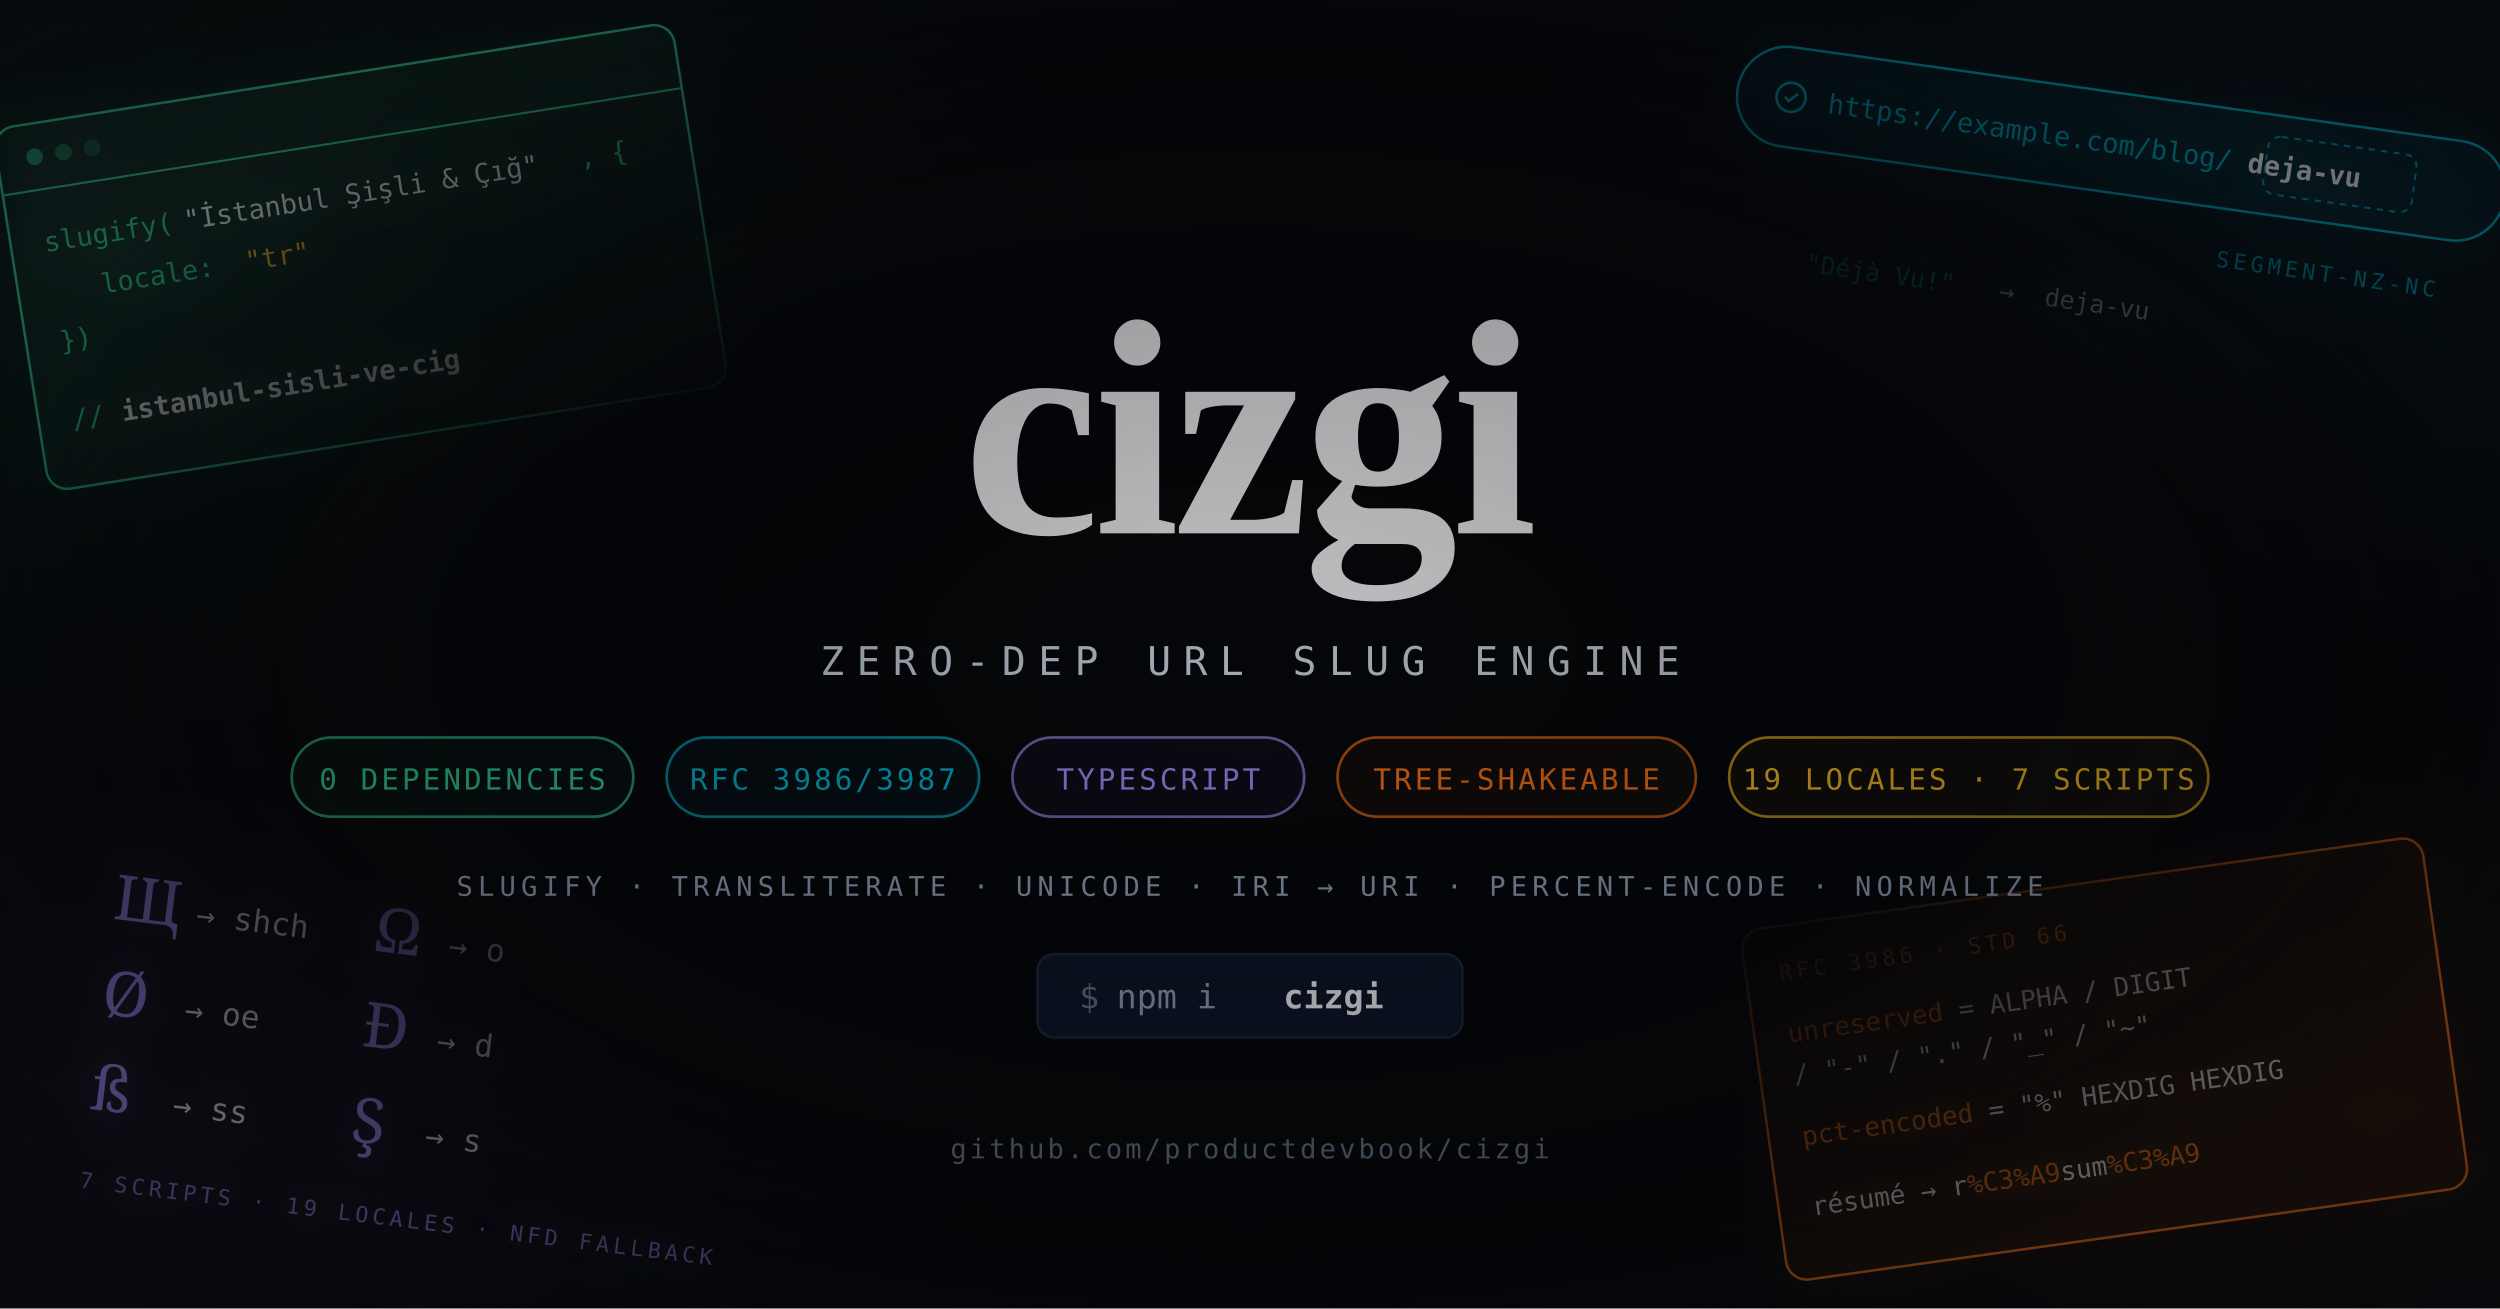
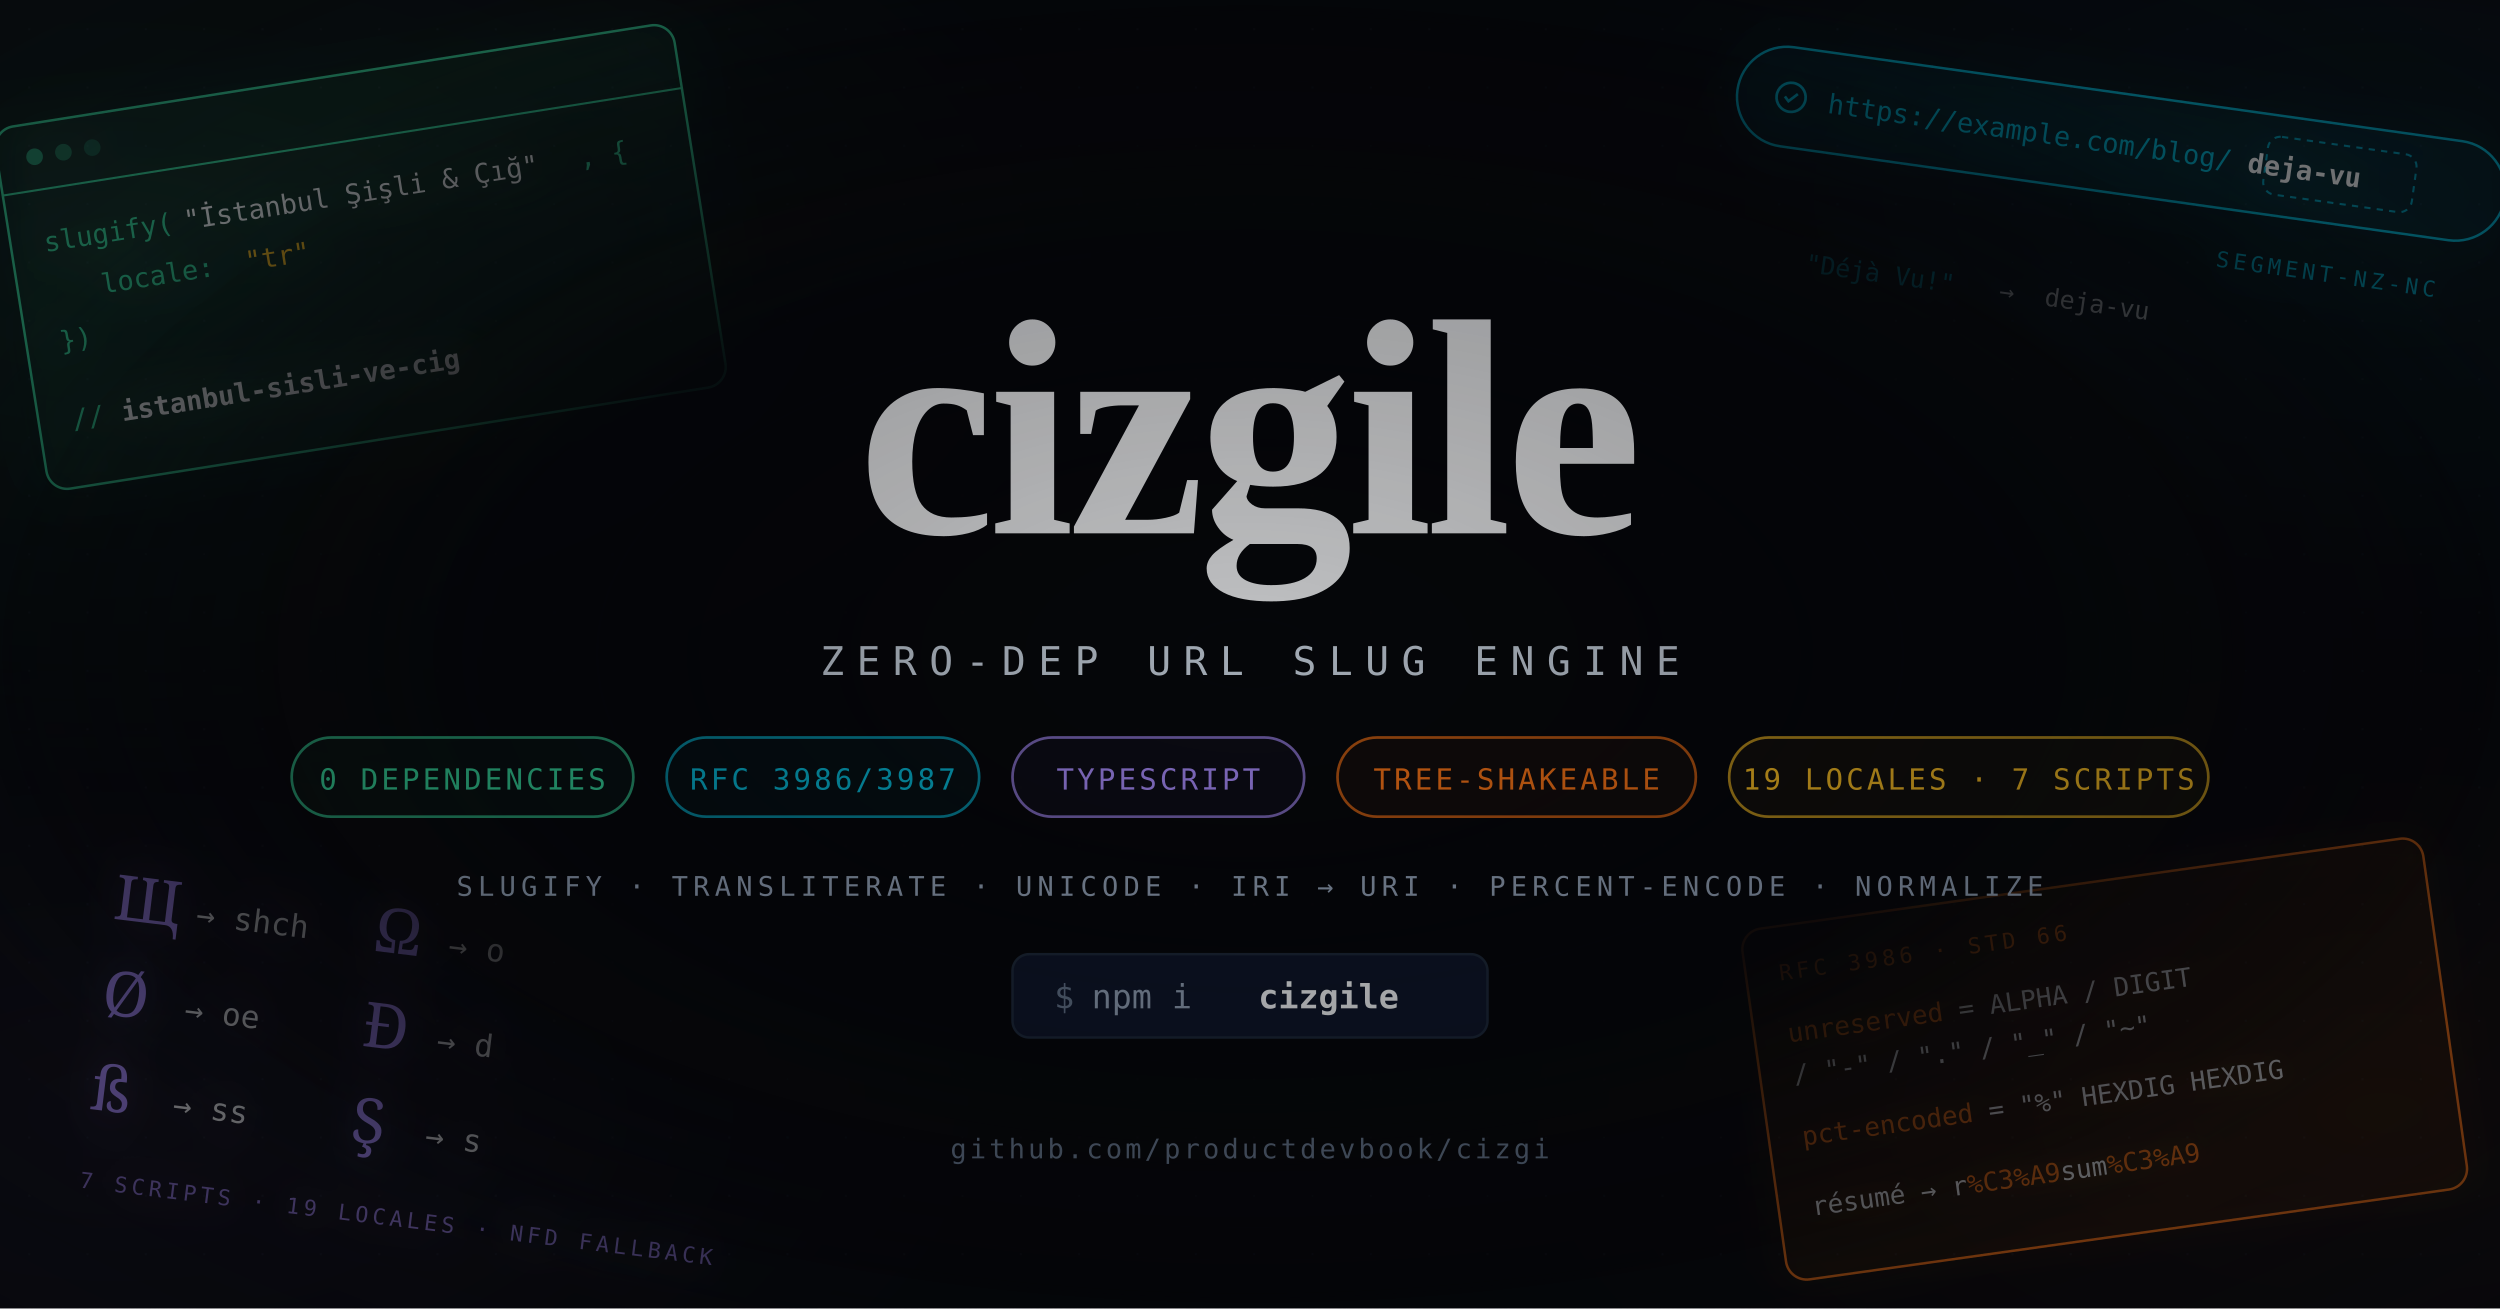
<svg xmlns="http://www.w3.org/2000/svg" viewBox="0 0 1200 628" width="1200" height="628">
  <defs>
    <filter id="grain">
      <feTurbulence type="fractalNoise" baseFrequency="0.65" numOctaves="3" stitchTiles="stitch" />
      <feColorMatrix type="saturate" values="0" />
      <feBlend in="SourceGraphic" mode="overlay" result="blend" />
      <feComponentTransfer>
        <feFuncA type="linear" slope="0.06" />
      </feComponentTransfer>
      <feBlend in="SourceGraphic" mode="normal" />
    </filter>
    <filter id="glow-emerald" x="-50%" y="-50%" width="200%" height="200%">
      <feGaussianBlur stdDeviation="12" result="blur" />
      <feFlood flood-color="#34d399" flood-opacity="0.5" />
      <feComposite in2="blur" operator="in" />
      <feMerge>
        <feMergeNode />
        <feMergeNode in="SourceGraphic" />
      </feMerge>
    </filter>
    <filter id="glow-cyan" x="-50%" y="-50%" width="200%" height="200%">
      <feGaussianBlur stdDeviation="10" result="blur" />
      <feFlood flood-color="#06b6d4" flood-opacity="0.45" />
      <feComposite in2="blur" operator="in" />
      <feMerge>
        <feMergeNode />
        <feMergeNode in="SourceGraphic" />
      </feMerge>
    </filter>
    <filter id="glow-purple" x="-50%" y="-50%" width="200%" height="200%">
      <feGaussianBlur stdDeviation="10" result="blur" />
      <feFlood flood-color="#a78bfa" flood-opacity="0.4" />
      <feComposite in2="blur" operator="in" />
      <feMerge>
        <feMergeNode />
        <feMergeNode in="SourceGraphic" />
      </feMerge>
    </filter>
    <filter id="glow-orange" x="-50%" y="-50%" width="200%" height="200%">
      <feGaussianBlur stdDeviation="8" result="blur" />
      <feFlood flood-color="#f97316" flood-opacity="0.35" />
      <feComposite in2="blur" operator="in" />
      <feMerge>
        <feMergeNode />
        <feMergeNode in="SourceGraphic" />
      </feMerge>
    </filter>
    <radialGradient id="ambientEmerald" cx="0.05" cy="0.2" r="0.4">
      <stop offset="0%" stop-color="#34d399" stop-opacity="0.1" />
      <stop offset="100%" stop-color="#34d399" stop-opacity="0" />
    </radialGradient>
    <radialGradient id="ambientCyan" cx="0.95" cy="0.15" r="0.35">
      <stop offset="0%" stop-color="#06b6d4" stop-opacity="0.07" />
      <stop offset="100%" stop-color="#06b6d4" stop-opacity="0" />
    </radialGradient>
    <radialGradient id="ambientPurple" cx="0.05" cy="0.85" r="0.35">
      <stop offset="0%" stop-color="#a78bfa" stop-opacity="0.06" />
      <stop offset="100%" stop-color="#a78bfa" stop-opacity="0" />
    </radialGradient>
    <radialGradient id="ambientOrange" cx="0.95" cy="0.85" r="0.35">
      <stop offset="0%" stop-color="#f97316" stop-opacity="0.05" />
      <stop offset="100%" stop-color="#f97316" stop-opacity="0" />
    </radialGradient>
    <radialGradient id="centerBackdrop" cx="0.5" cy="0.5" r="0.55">
      <stop offset="0%" stop-color="#06070b" stop-opacity="0.96" />
      <stop offset="55%" stop-color="#06070b" stop-opacity="0.9" />
      <stop offset="80%" stop-color="#06070b" stop-opacity="0.4" />
      <stop offset="100%" stop-color="#06070b" stop-opacity="0" />
    </radialGradient>
    <pattern id="dotGrid" width="28" height="28" patternUnits="userSpaceOnUse">
      <circle cx="14" cy="14" r="0.6" fill="#334155" opacity="0.35" />
    </pattern>
    <radialGradient id="vignetteGrad" cx="0.5" cy="0.5" r="0.7">
      <stop offset="0%" stop-color="transparent" />
      <stop offset="100%" stop-color="#06070b" />
    </radialGradient>
    <linearGradient id="slugLine" x1="0" y1="0" x2="1" y2="0">
      <stop offset="0%" stop-color="#34d399" />
      <stop offset="50%" stop-color="#06b6d4" />
      <stop offset="100%" stop-color="#a78bfa" />
    </linearGradient>
  </defs>
  <rect width="1200" height="628" fill="#06070b" />
  <rect width="1200" height="628" fill="url(#ambientEmerald)" />
  <rect width="1200" height="628" fill="url(#ambientCyan)" />
  <rect width="1200" height="628" fill="url(#ambientPurple)" />
  <rect width="1200" height="628" fill="url(#ambientOrange)" />
  <rect width="1200" height="628" fill="url(#dotGrid)" opacity="0.4" />
  <g transform="translate(-10, 6) rotate(-9, 180, 130)" filter="url(#glow-emerald)" opacity="0.85">
    <rect x="20" y="30" width="330" height="176" rx="10" fill="#34d39910" stroke="#34d399" stroke-width="1.2" />
    <line x1="20" y1="62" x2="350" y2="62" stroke="#34d399" stroke-width="1" />
    <circle cx="38" cy="46" r="4" fill="#34d399" opacity="0.6" />
    <circle cx="52" cy="46" r="4" fill="#34d399" opacity="0.4" />
    <circle cx="66" cy="46" r="4" fill="#34d399" opacity="0.25" />
    <text font-family="'SF Mono','Fira Code',monospace" font-size="13" fill="#34d399">
      <tspan x="36" y="92" opacity="0.7">slugify(</tspan>
      <tspan x="104" y="92" fill="#f8fafc">"İstanbul Şişli &amp; Çığ"</tspan>
      <tspan x="296" y="92" opacity="0.7">, {</tspan>
      <tspan x="60" y="116" opacity="0.7">locale: </tspan>
      <tspan x="130" y="116" fill="#fbbf24">"tr"</tspan>
      <tspan x="36" y="140" opacity="0.7">})</tspan>
      <tspan x="36" y="178" opacity="0.7">// </tspan>
      <tspan x="60" y="178" fill="#f8fafc" font-weight="bold">istanbul-sisli-ve-cig</tspan>
    </text>
  </g>
  <g transform="translate(830, 24) rotate(8, 180, 60)" filter="url(#glow-cyan)" opacity="0.85">
    <rect x="0" y="20" width="372" height="48" rx="24" fill="#06b6d410" stroke="#06b6d4" stroke-width="1.2" />
    <circle cx="26" cy="44" r="7" fill="none" stroke="#06b6d4" stroke-width="1.3" />
    <path d="M23 44 l2 2 l4 -4" stroke="#06b6d4" stroke-width="1.3" fill="none" />
    <text font-family="'SF Mono','Fira Code',monospace" font-size="13">
      <tspan x="44" y="49" fill="#06b6d4" opacity="0.7">https://example.com/blog/</tspan>
      <tspan fill="#f8fafc" font-weight="bold">deja-vu</tspan>
    </text>
    <rect x="256" y="30" width="72" height="28" rx="6" fill="none" stroke="#06b6d4" stroke-width="1" stroke-dasharray="3 3" opacity="0.8" />
    <text x="292" y="96" text-anchor="middle" font-family="'SF Mono','Fira Code',monospace" font-size="10.5" fill="#06b6d4" letter-spacing="2" opacity="0.8">SEGMENT-NZ-NC</text>
    <text font-family="'SF Mono','Fira Code',monospace" font-size="12" fill="#06b6d4" opacity="0.65">
      <tspan x="44" y="126">"Déjà Vu!"</tspan>
      <tspan x="138" y="126" fill="#f8fafc" opacity="0.9">→</tspan>
      <tspan x="160" y="126" fill="#f8fafc">deja-vu</tspan>
    </text>
  </g>
  <g transform="translate(24, 416) rotate(7, 150, 80)" filter="url(#glow-purple)" opacity="0.85">
    <g font-family="'Georgia','Noto Serif','DejaVu Serif',serif" font-size="30" fill="#a78bfa">
      <text x="24" y="40">Щ</text>
      <text x="24" y="86">Ø</text>
      <text x="24" y="132">ß</text>
      <text x="150" y="40">Ω</text>
      <text x="150" y="86">Đ</text>
      <text x="150" y="132">Ş</text>
    </g>
    <g font-family="'SF Mono','Fira Code',monospace" font-size="15" fill="#f8fafc" opacity="0.9">
      <text x="64" y="38">→ shch</text>
      <text x="64" y="84">→ oe</text>
      <text x="64" y="130">→ ss</text>
      <text x="186" y="38">→ o</text>
      <text x="186" y="84">→ d</text>
      <text x="186" y="130">→ s</text>
    </g>
    <text x="24" y="170" font-family="'SF Mono','Fira Code',monospace" font-size="10.5" fill="#a78bfa" letter-spacing="2" opacity="0.8">7 SCRIPTS · 19 LOCALES · NFD FALLBACK</text>
  </g>
  <g transform="translate(846, 424) rotate(-8, 160, 90)" filter="url(#glow-orange)" opacity="0.85">
    <rect x="0" y="0" width="330" height="170" rx="10" fill="#f9731610" stroke="#f97316" stroke-width="1.2" />
    <text x="16" y="26" font-family="'SF Mono','Fira Code',monospace" font-size="10.5" fill="#f97316" letter-spacing="2" opacity="0.9">RFC 3986 · STD 66</text>
    <text font-family="'SF Mono','Fira Code',monospace" font-size="12.5" fill="#f8fafc" opacity="0.9">
      <tspan x="16" y="56">
        <tspan fill="#f97316">unreserved</tspan> = ALPHA / DIGIT</tspan>
      <tspan x="16" y="76">           / "-" / "." / "_" / "~"</tspan>
      <tspan x="16" y="106">
        <tspan fill="#f97316">pct-encoded</tspan> = "%" HEXDIG HEXDIG</tspan>
      <tspan x="16" y="140">résumé → r<tspan fill="#f97316">%C3%A9</tspan>sum<tspan fill="#f97316">%C3%A9</tspan>
      </tspan>
    </text>
  </g>
  <rect width="1200" height="628" fill="url(#centerBackdrop)" />
-   <text x="600" y="256" text-anchor="middle" fill="#f8fafc" font-family="'Georgia','Playfair Display','Times New Roman',serif" font-size="148" font-weight="bold" letter-spacing="-3" opacity="0.97">cizgi</text>
+   <text x="600" y="256" text-anchor="middle" fill="#f8fafc" font-family="'Georgia','Playfair Display','Times New Roman',serif" font-size="148" font-weight="bold" letter-spacing="-3" opacity="0.97">cizgile</text>
  <line x1="340" y1="284" x2="860" y2="284" stroke="url(#slugLine)" stroke-width="2" opacity="0.7" />
  <text x="600" y="324" text-anchor="middle" fill="#cbd5e1" font-family="'SF Mono','Fira Code','Menlo',monospace" font-size="19" letter-spacing="6">ZERO-DEP URL SLUG ENGINE</text>
  <g font-family="'SF Mono','Fira Code','Menlo',monospace" font-size="14" letter-spacing="1.5">
    <g transform="translate(140, 354)">
      <rect x="0" y="0" width="164" height="38" rx="19" fill="#34d39910" stroke="#34d399" stroke-width="1.3" opacity="0.7" />
      <text x="82" y="25" text-anchor="middle" fill="#34d399" opacity="0.95">0 DEPENDENCIES</text>
    </g>
    <g transform="translate(320, 354)">
      <rect x="0" y="0" width="150" height="38" rx="19" fill="#06b6d410" stroke="#06b6d4" stroke-width="1.3" opacity="0.7" />
      <text x="75" y="25" text-anchor="middle" fill="#06b6d4" opacity="0.95">RFC 3986/3987</text>
    </g>
    <g transform="translate(486, 354)">
      <rect x="0" y="0" width="140" height="38" rx="19" fill="#a78bfa10" stroke="#a78bfa" stroke-width="1.3" opacity="0.7" />
      <text x="70" y="25" text-anchor="middle" fill="#a78bfa" opacity="0.95">TYPESCRIPT</text>
    </g>
    <g transform="translate(642, 354)">
      <rect x="0" y="0" width="172" height="38" rx="19" fill="#f9731610" stroke="#f97316" stroke-width="1.3" opacity="0.7" />
      <text x="86" y="25" text-anchor="middle" fill="#f97316" opacity="0.95">TREE-SHAKEABLE</text>
    </g>
    <g transform="translate(830, 354)">
      <rect x="0" y="0" width="230" height="38" rx="19" fill="#fbbf2410" stroke="#fbbf24" stroke-width="1.3" opacity="0.7" />
      <text x="115" y="25" text-anchor="middle" fill="#fbbf24" opacity="0.95">19 LOCALES · 7 SCRIPTS</text>
    </g>
  </g>
  <text x="600" y="430" text-anchor="middle" fill="#94a3b8" font-family="'SF Mono','Fira Code',monospace" font-size="13" letter-spacing="2.5">SLUGIFY · TRANSLITERATE · UNICODE · IRI → URI · PERCENT-ENCODE · NORMALIZE</text>
-   <g transform="translate(498, 458)">
-     <rect x="0" y="0" width="204" height="40" rx="8" fill="#0f172a" stroke="#1e293b" stroke-width="1.2" />
+   <g transform="translate(486, 458)">
+     <rect x="0" y="0" width="228" height="40" rx="8" fill="#0f172a" stroke="#1e293b" stroke-width="1.2" />
    <text x="20" y="26" fill="#64748b" font-family="'SF Mono','Fira Code',monospace" font-size="16">$</text>
    <text x="38" y="26" fill="#94a3b8" font-family="'SF Mono','Fira Code',monospace" font-size="16"> npm i </text>
-     <text x="118" y="26" fill="#f8fafc" font-family="'SF Mono','Fira Code',monospace" font-size="16" font-weight="bold">cizgi</text>
+     <text x="118" y="26" fill="#f8fafc" font-family="'SF Mono','Fira Code',monospace" font-size="16" font-weight="bold">cizgile</text>
  </g>
  <text x="600" y="556" text-anchor="middle" fill="#64748b" font-family="'SF Mono','Fira Code',monospace" font-size="13" letter-spacing="1.5">github.com/productdevbook/cizgi</text>
  <rect width="1200" height="628" filter="url(#grain)" opacity="0.2" />
  <rect width="1200" height="628" fill="url(#vignetteGrad)" opacity="0.45" />
</svg>
